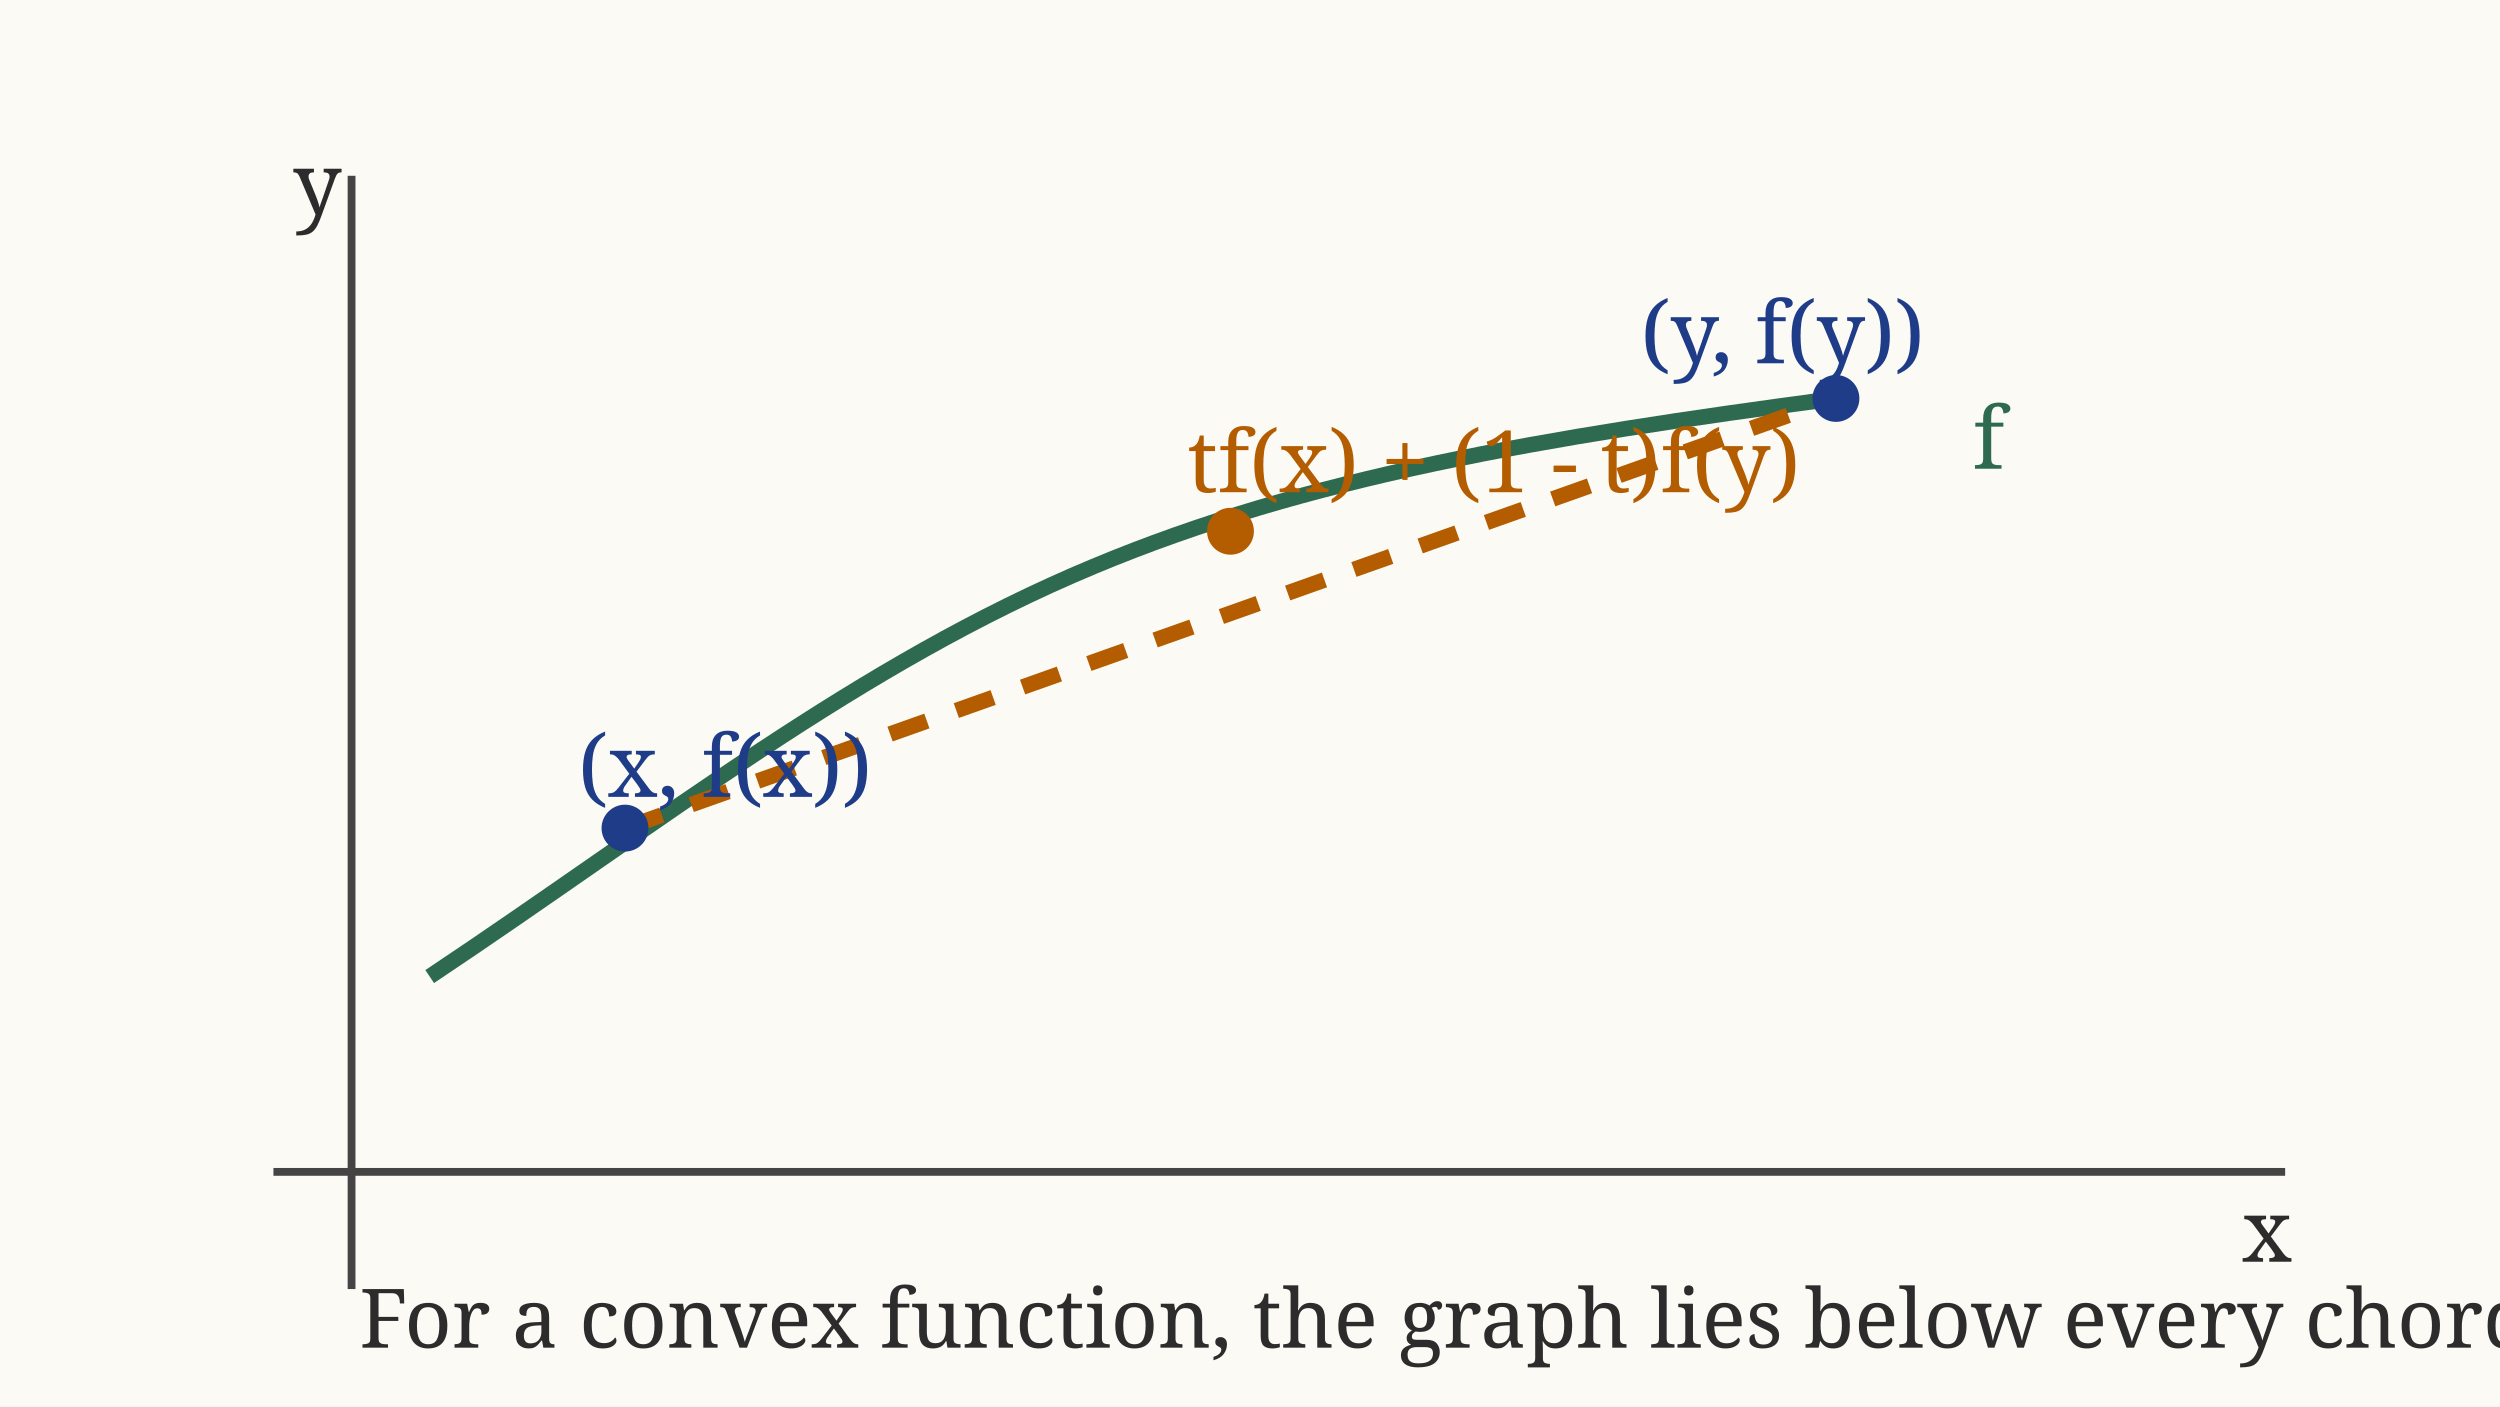
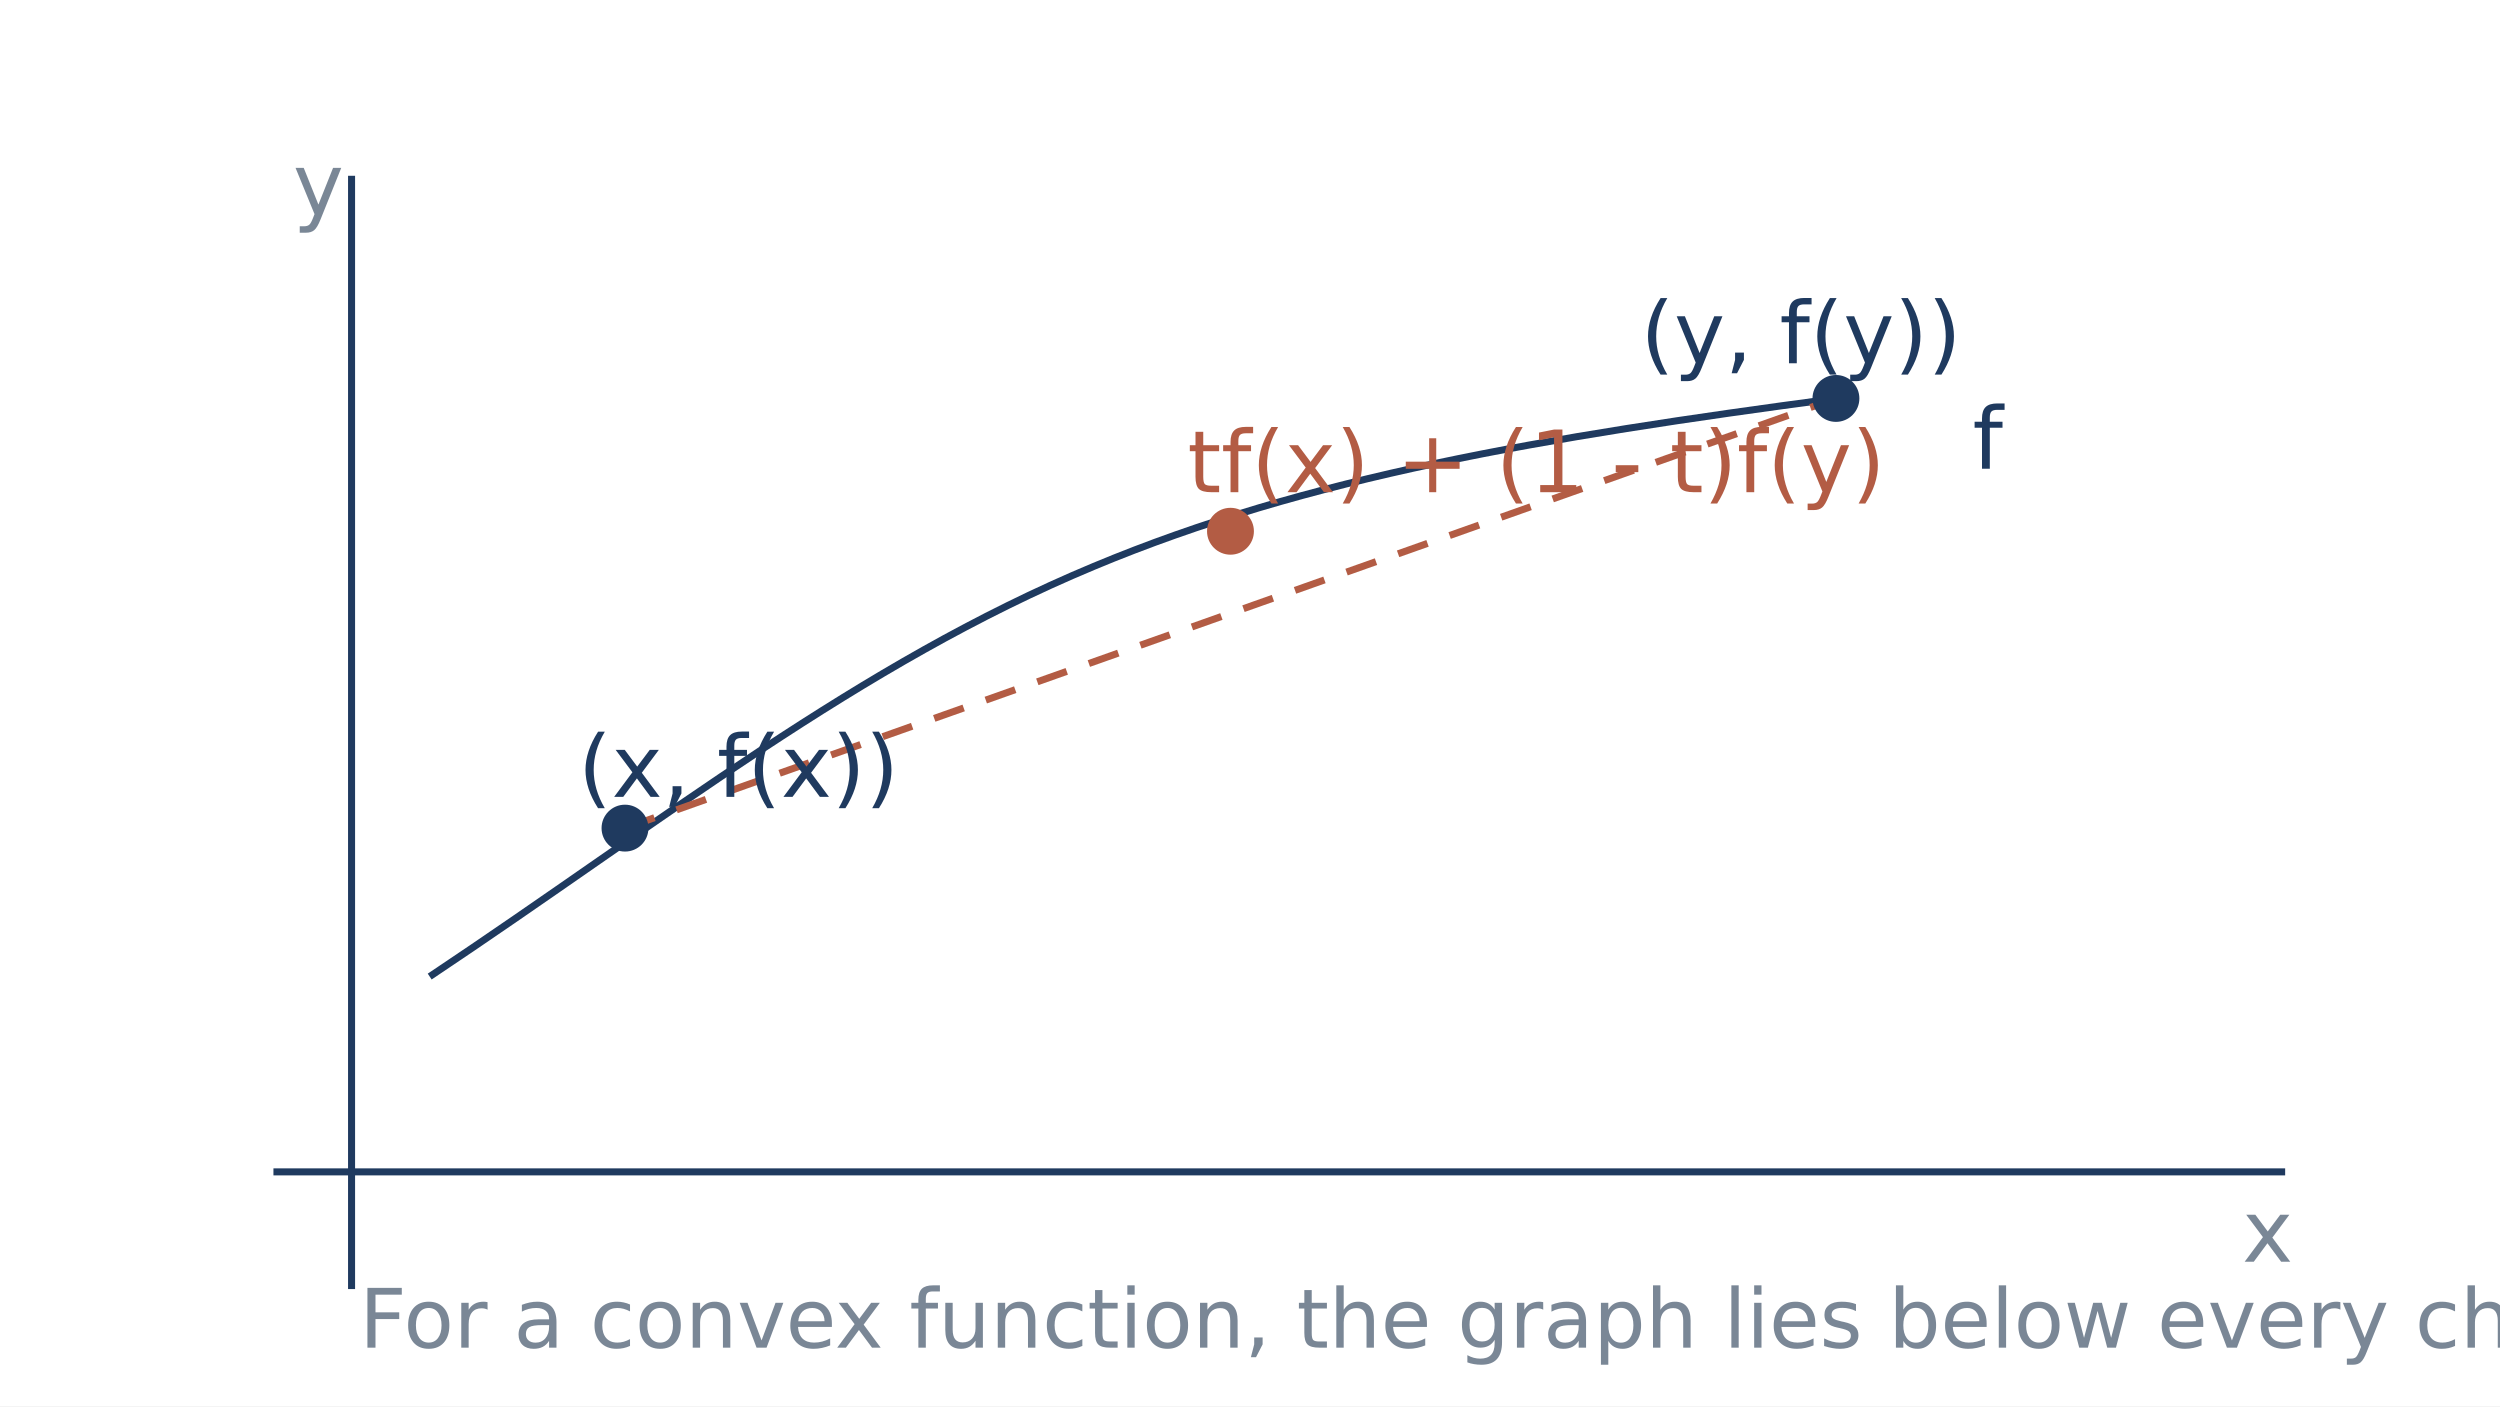
<svg xmlns="http://www.w3.org/2000/svg" width="640" height="360" viewBox="0 0 640 360">
-   <rect width="640" height="360" fill="#fbfaf5" />
-   <line x1="70" y1="300" x2="585" y2="300" stroke="#444" stroke-width="2" />
-   <line x1="90" y1="330" x2="90" y2="45" stroke="#444" stroke-width="2" />
-   <path d="M110,250 C170,210 220,170 280,145 C335,122 395,112 470,102" fill="none" stroke="#2d6a4f" stroke-width="4" />
-   <line x1="160" y1="212" x2="470" y2="102" stroke="#b35c00" stroke-width="4" stroke-dasharray="10 8" />
-   <circle cx="160" cy="212" r="6" fill="#1f3c88" />
-   <circle cx="470" cy="102" r="6" fill="#1f3c88" />
-   <circle cx="315" cy="136" r="6" fill="#b35c00" />
-   <text x="148" y="204" font-family="Georgia, serif" font-size="22" fill="#1f3c88">(x, f(x))</text>
-   <text x="420" y="93" font-family="Georgia, serif" font-size="22" fill="#1f3c88">(y, f(y))</text>
-   <text x="304" y="126" font-family="Georgia, serif" font-size="22" fill="#b35c00">
+   <rect width="640" height="360" fill="#ffffff" />
+   <line x1="70" y1="300" x2="585" y2="300" stroke="#1f3a5f" stroke-width="1.8" />
+   <line x1="90" y1="330" x2="90" y2="45" stroke="#1f3a5f" stroke-width="1.8" />
+   <path d="M110,250 C170,210 220,170 280,145 C335,122 395,112 470,102" fill="none" stroke="#1f3a5f" stroke-width="1.8" />
+   <line x1="160" y1="212" x2="470" y2="102" stroke="#b35c44" stroke-width="1.8" stroke-dasharray="8 6" />
+   <circle cx="160" cy="212" r="6" fill="#1f3a5f" />
+   <circle cx="470" cy="102" r="6" fill="#1f3a5f" />
+   <circle cx="315" cy="136" r="6" fill="#b35c44" />
+   <text x="148" y="204" font-family="DejaVu Sans, Arial, sans-serif" font-size="22" fill="#1f3a5f">(x, f(x))</text>
+   <text x="420" y="93" font-family="DejaVu Sans, Arial, sans-serif" font-size="22" fill="#1f3a5f">(y, f(y))</text>
+   <text x="304" y="126" font-family="DejaVu Sans, Arial, sans-serif" font-size="22" fill="#b35c44">
    tf(x) + (1 - t)f(y)
  </text>
-   <text x="505" y="120" font-family="Georgia, serif" font-size="22" fill="#2d6a4f">f</text>
-   <text x="574" y="323" font-family="Georgia, serif" font-size="22" fill="#2c2c2c">x</text>
-   <text x="75" y="55" font-family="Georgia, serif" font-size="22" fill="#2c2c2c">y</text>
-   <text x="92" y="345" font-family="Georgia, serif" font-size="21" fill="#2c2c2c">
+   <text x="505" y="120" font-family="DejaVu Sans, Arial, sans-serif" font-size="22" fill="#1f3a5f">f</text>
+   <text x="574" y="323" font-family="DejaVu Sans, Arial, sans-serif" font-size="22" fill="#7a8796">x</text>
+   <text x="75" y="55" font-family="DejaVu Sans, Arial, sans-serif" font-size="22" fill="#7a8796">y</text>
+   <text x="92" y="345" font-family="DejaVu Sans, Arial, sans-serif" font-size="21" fill="#7a8796">
    For a convex function, the graph lies below every chord joining two points on the graph.
  </text>
</svg>
